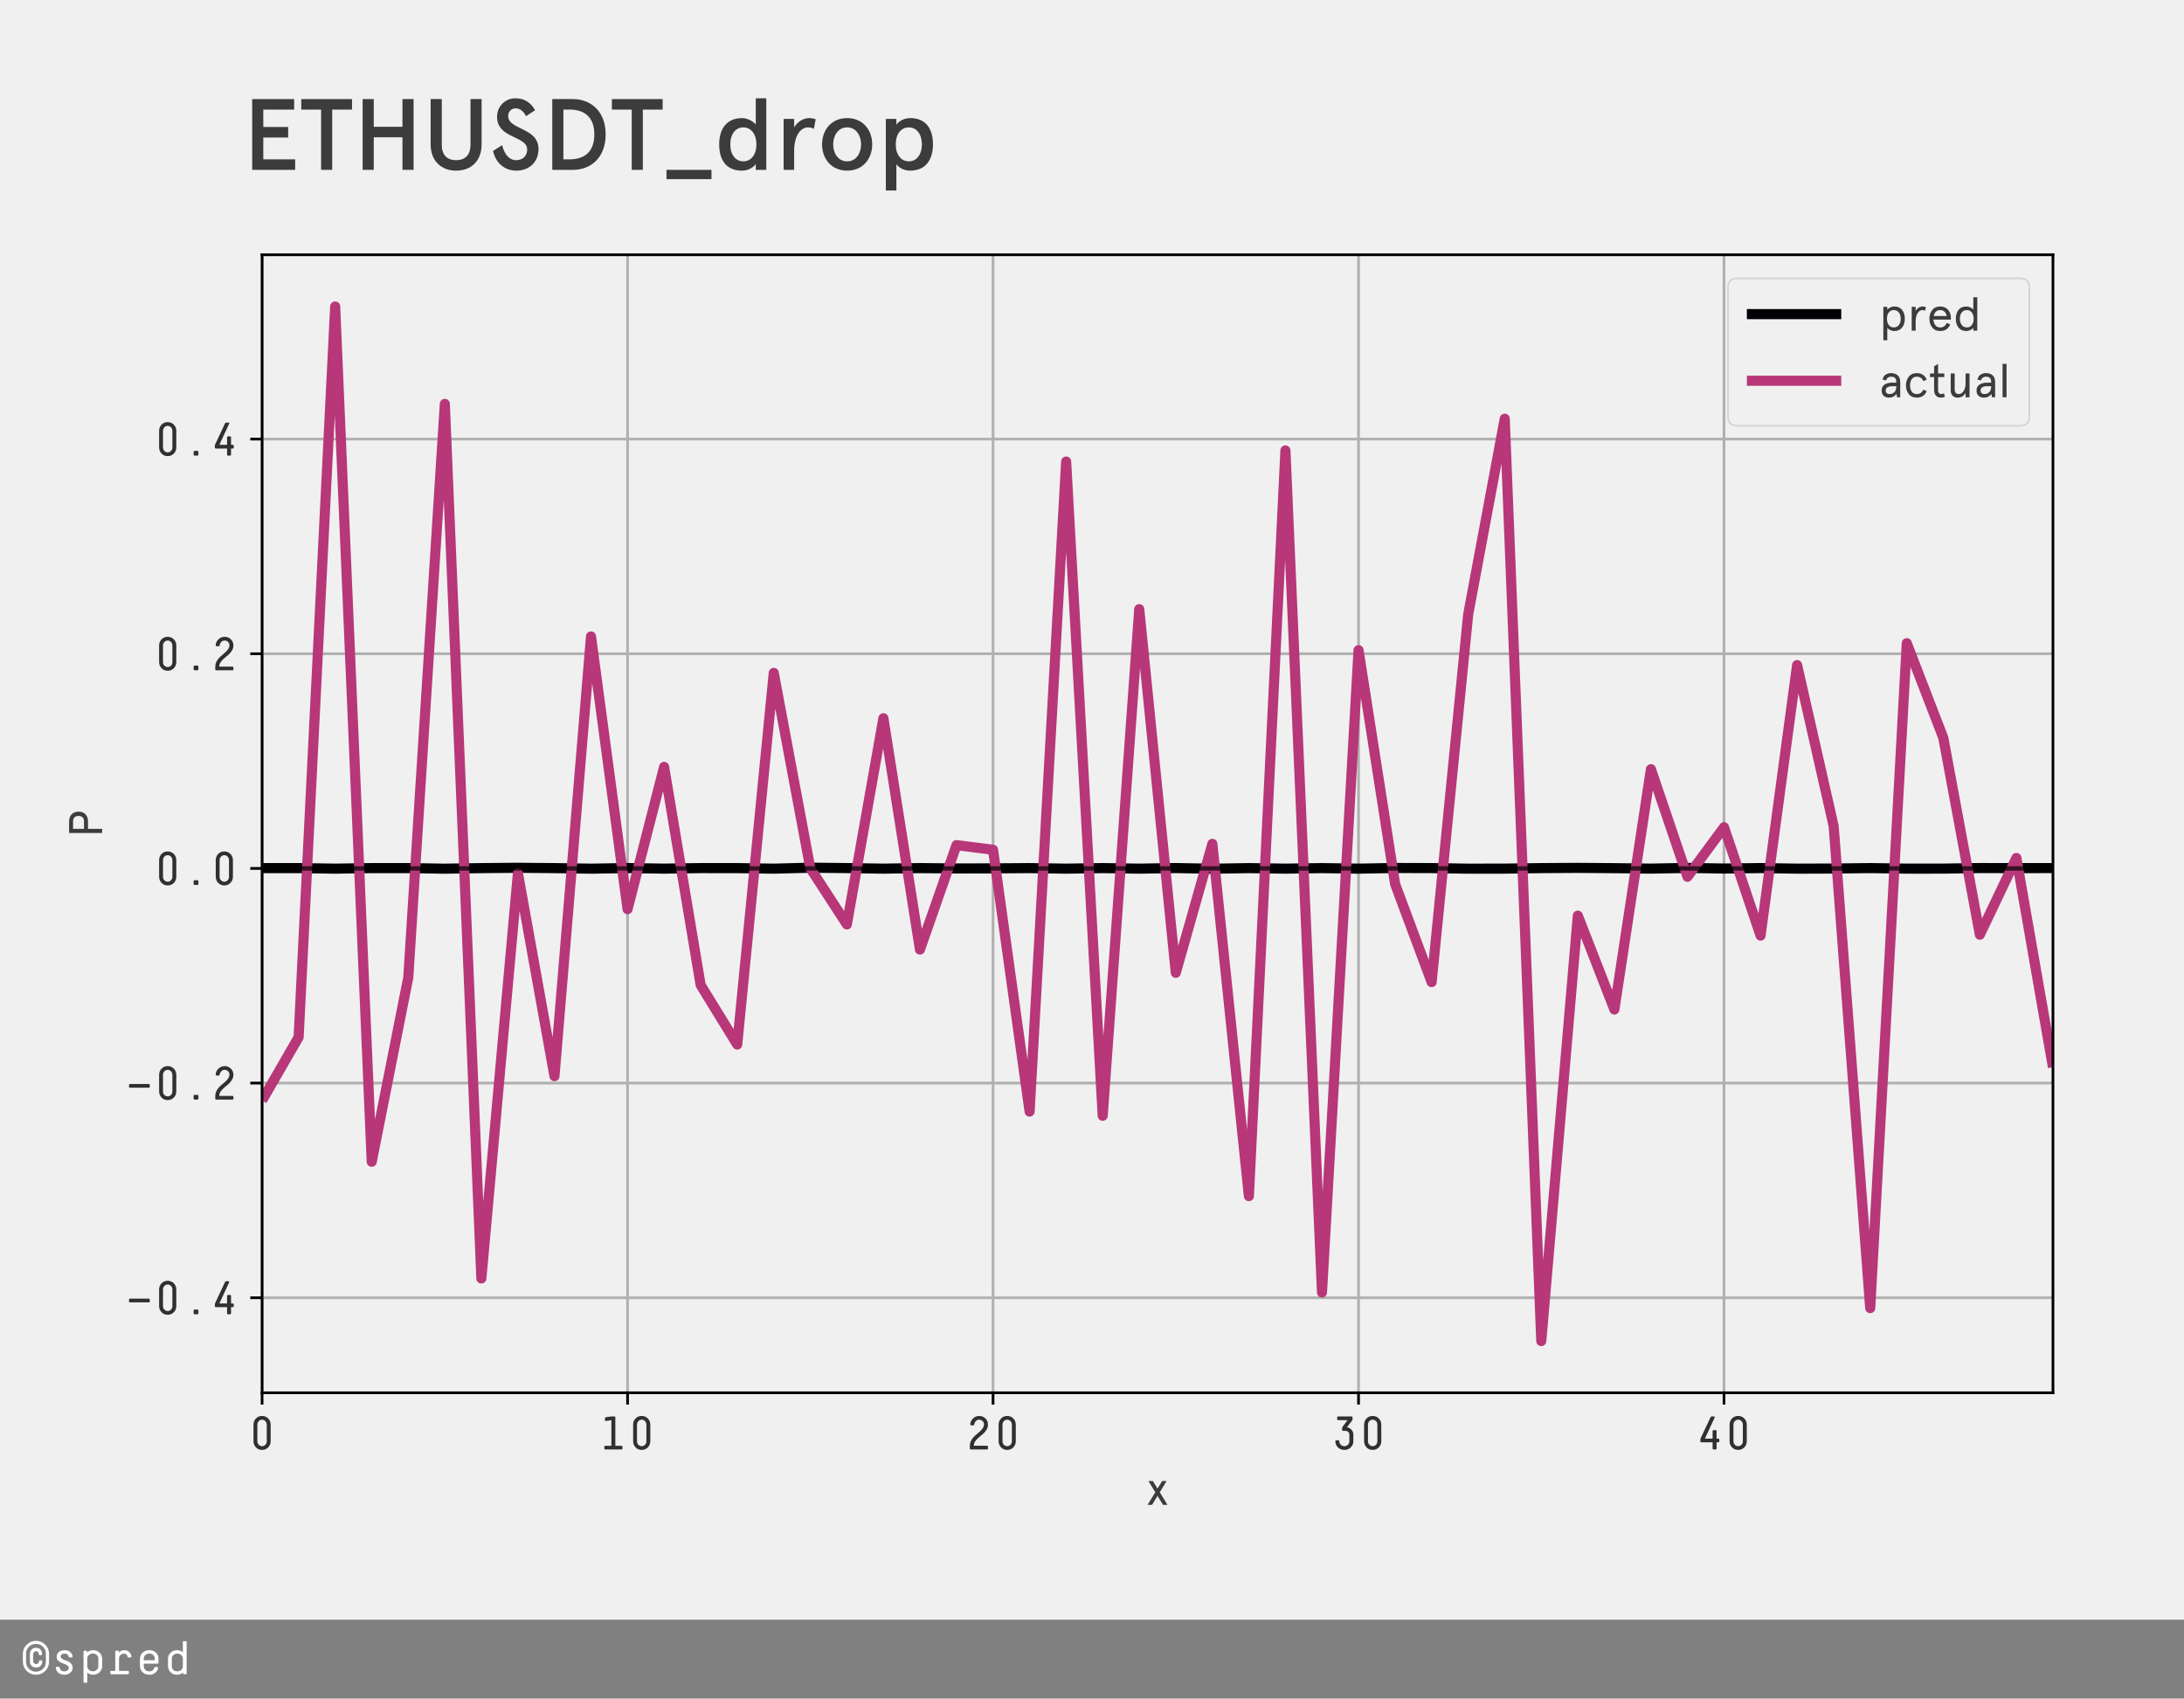
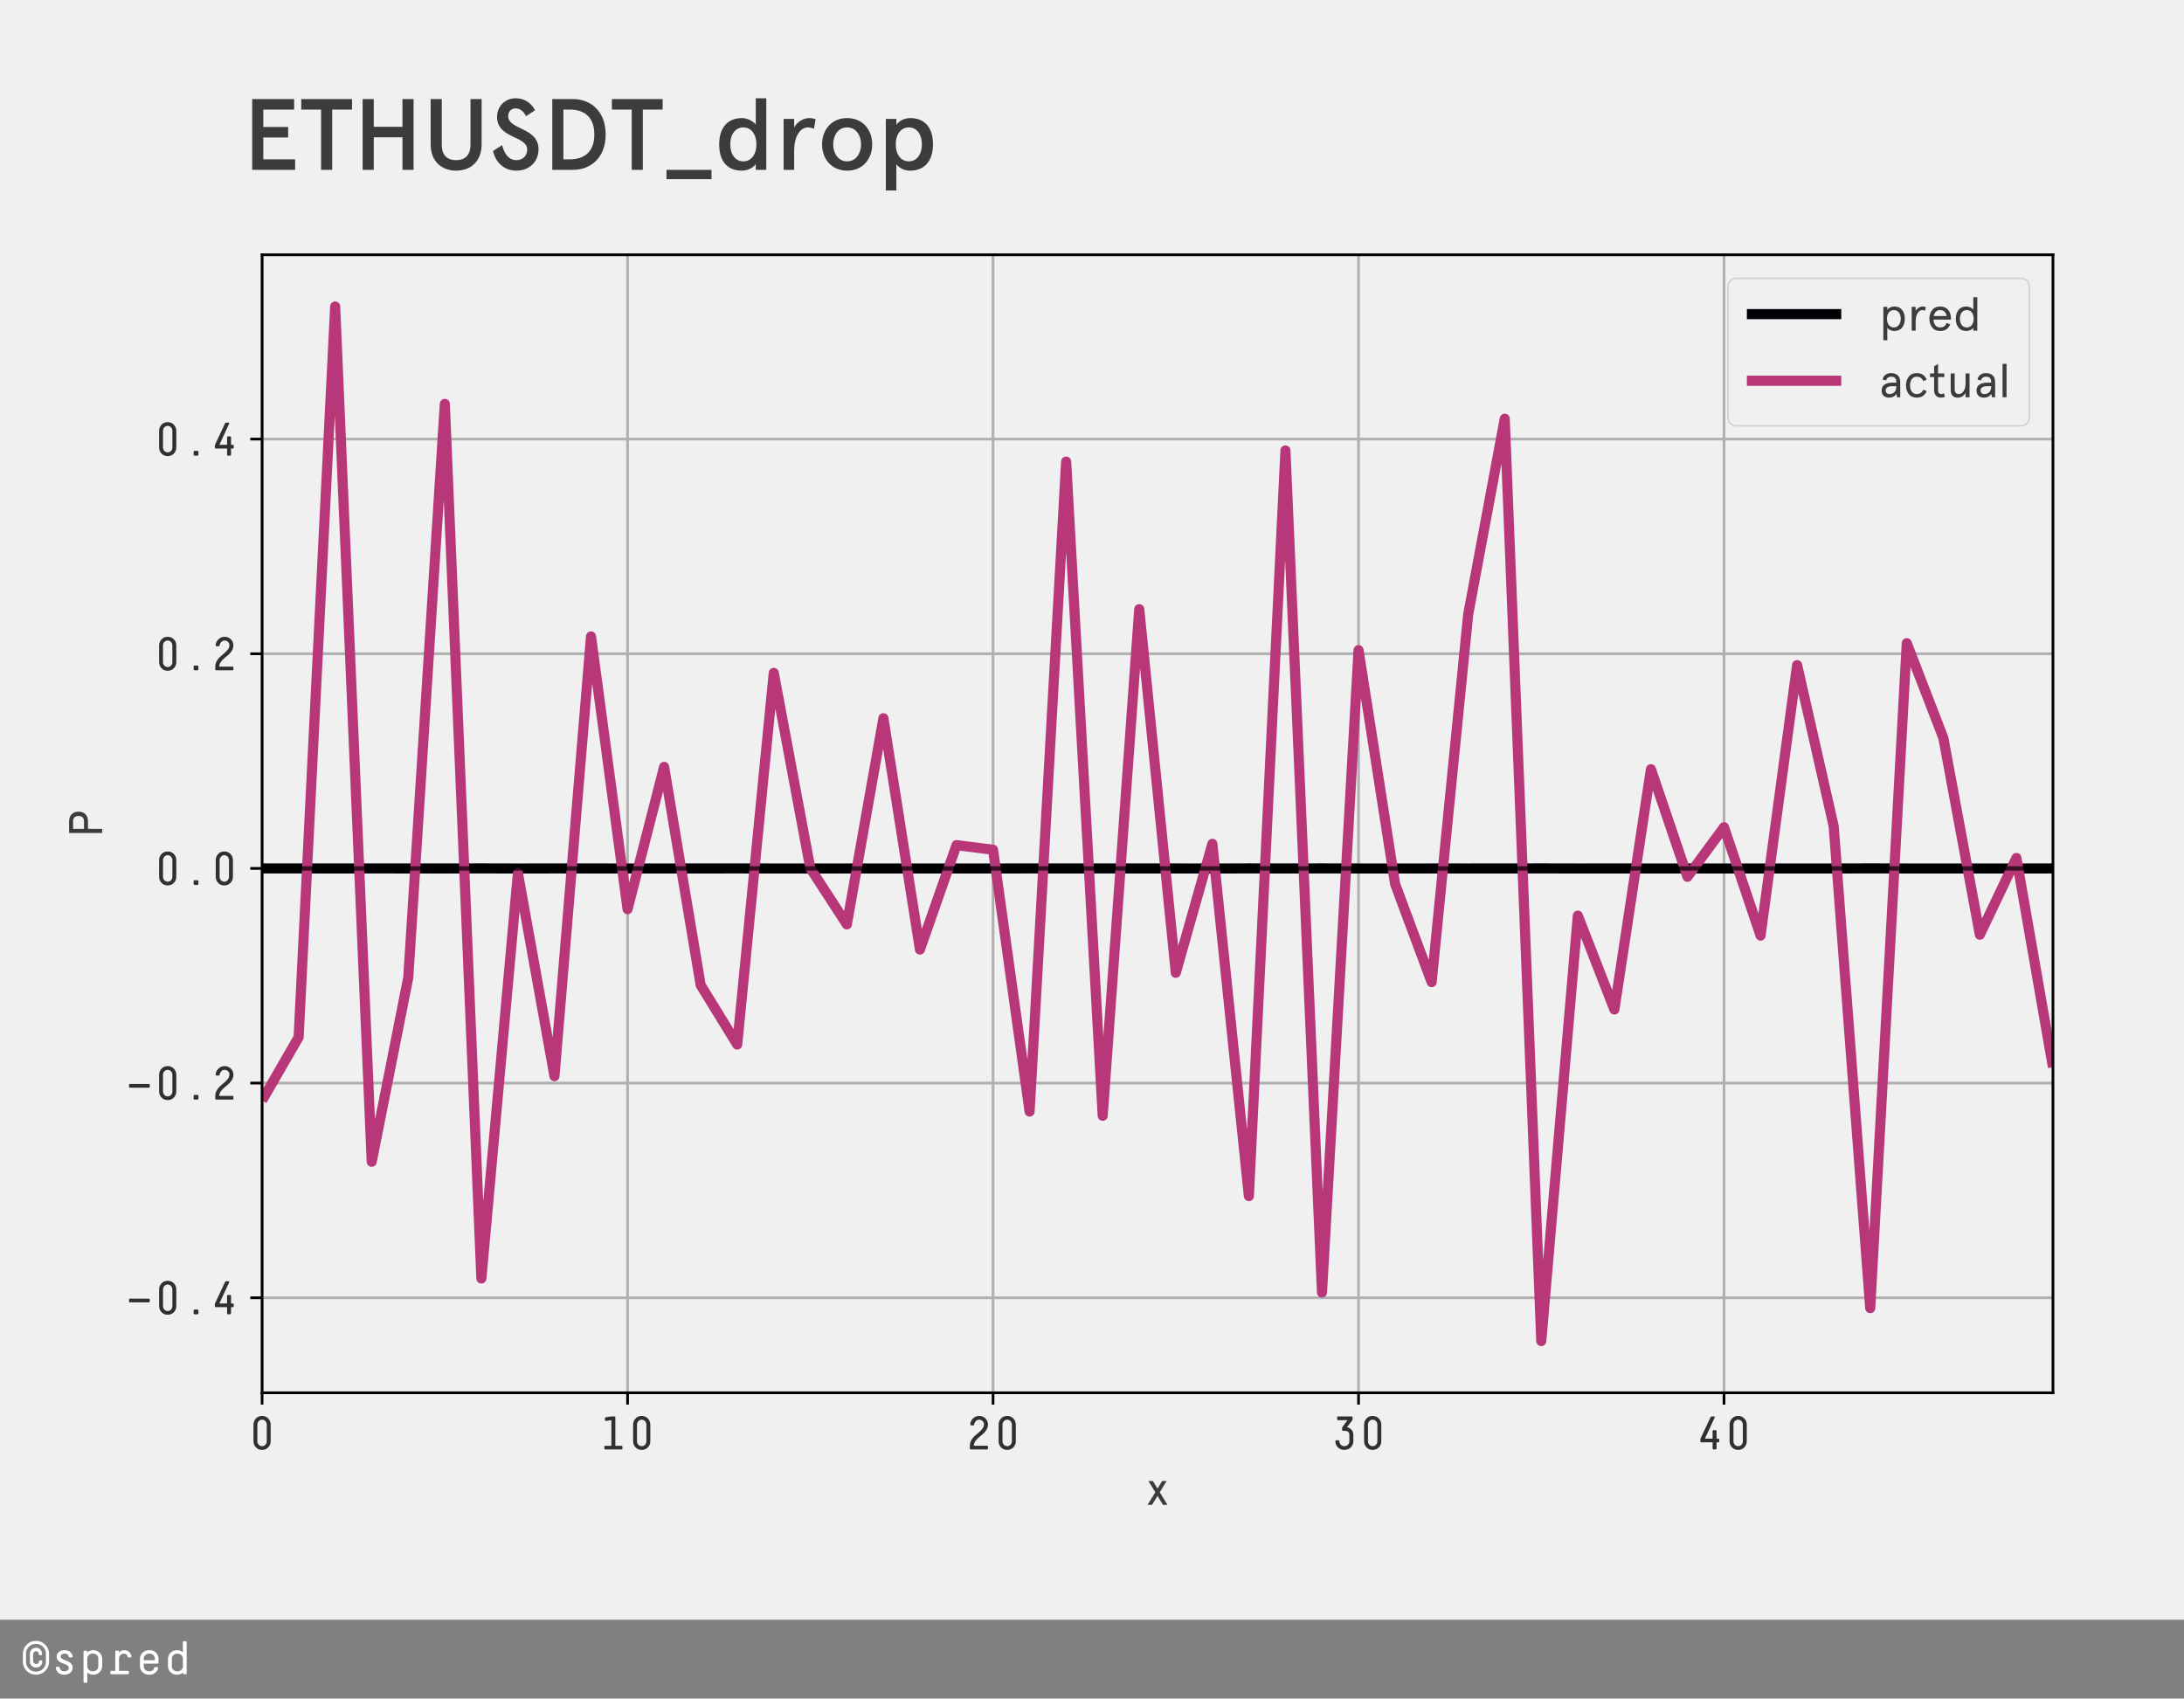
<svg xmlns="http://www.w3.org/2000/svg" xmlns:xlink="http://www.w3.org/1999/xlink" height="504pt" version="1.1" viewBox="0 0 648 504" width="648pt">
  <defs>
    <style type="text/css">
*{stroke-linecap:butt;stroke-linejoin:round;}
  </style>
  </defs>
  <g id="figure_1">
    <g id="patch_1">
      <path d="M 0 504  L 648 504  L 648 0  L 0 0  z " style="fill:#f0f0f0;" />
    </g>
    <g id="axes_1">
      <g id="patch_2">
        <path d="M 77.76 413.28  L 609.12 413.28  L 609.12 75.6  L 77.76 75.6  z " style="fill:#f0f0f0;" />
      </g>
      <g id="matplotlib.axis_1">
        <g id="xtick_1">
          <g id="line2d_1">
-             <path clip-path="url(#pb9cf8cd71c)" d="M 77.76 413.28  L 77.76 75.6  " style="fill:none;stroke:#b0b0b0;stroke-linecap:square;stroke-width:0.8;" />
+             <path clip-path="url(#pe3d183421c)" d="M 77.76 413.28  L 77.76 75.6  " style="fill:none;stroke:#b0b0b0;stroke-linecap:square;stroke-width:0.8;" />
          </g>
          <g id="line2d_2">
            <defs>
-               <path d="M 0 0  L 0 3.5  " id="m54dac45109" style="stroke:#000000;stroke-width:0.8;" />
-             </defs>
-             <g>
-               <use style="stroke:#000000;stroke-width:0.8;" x="77.76" xlink:href="#m54dac45109" y="413.28" />
+               <path d="M 0 0  L 0 3.5  " id="mf7d72e31d0" style="stroke:#000000;stroke-width:0.8;" />
+             </defs>
+             <g>
+               <use style="stroke:#000000;stroke-width:0.8;" x="77.76" xlink:href="#mf7d72e31d0" y="413.28" />
            </g>
          </g>
          <g id="text_1">
            <defs>
              <path d="M 48.203 52.594  L 48.203 17.406  Q 48.203 9.703 42.953 4.344  Q 37.703 -1 29.891 -1  Q 22.094 -1 16.938 4.391  Q 11.797 9.797 11.797 17.5  L 11.797 52.594  Q 11.797 60.297 16.938 65.641  Q 22.094 71 29.891 71  Q 37.703 71 42.953 65.641  Q 48.203 60.297 48.203 52.594  z M 39.906 17.297  L 39.906 52.5  Q 39.906 56.906 37 60  Q 34.094 63.094 29.906 63.094  Q 25.797 63.094 22.891 60  Q 20 56.906 20 52.5  L 20 17.406  Q 20 13 22.891 9.953  Q 25.797 6.906 30 6.906  Q 34.094 6.906 37 9.906  Q 39.906 12.906 39.906 17.297  z " id="DecimaMonoPro-48" />
            </defs>
            <g style="fill:#303030;" transform="translate(73.56 430.0931)scale(0.14 -0.14)">
              <use xlink:href="#DecimaMonoPro-48" />
            </g>
          </g>
        </g>
        <g id="xtick_2">
          <g id="line2d_3">
-             <path clip-path="url(#pb9cf8cd71c)" d="M 186.201 413.28  L 186.201 75.6  " style="fill:none;stroke:#b0b0b0;stroke-linecap:square;stroke-width:0.8;" />
+             <path clip-path="url(#pe3d183421c)" d="M 186.201 413.28  L 186.201 75.6  " style="fill:none;stroke:#b0b0b0;stroke-linecap:square;stroke-width:0.8;" />
          </g>
          <g id="line2d_4">
            <g>
-               <use style="stroke:#000000;stroke-width:0.8;" x="186.201" xlink:href="#m54dac45109" y="413.28" />
+               <use style="stroke:#000000;stroke-width:0.8;" x="186.201" xlink:href="#mf7d72e31d0" y="413.28" />
            </g>
          </g>
          <g id="text_2">
            <defs>
              <path d="M 13.906 68.203  L 25.203 70  L 32.297 70  Q 33 70 33.547 69.5  Q 34.094 69 34.094 68.203  L 34.094 7.703  L 47.297 7.703  Q 48 7.703 48.547 7.141  Q 49.094 6.594 49.094 5.906  L 49.094 1.797  Q 49.094 1 48.547 0.5  Q 48 0 47.297 0  L 12.594 0  Q 11.797 0 11.297 0.5  Q 10.797 1 10.797 1.797  L 10.797 5.906  Q 10.797 6.594 11.297 7.141  Q 11.797 7.703 12.594 7.703  L 25.703 7.703  L 25.703 62.094  L 14.703 60.406  L 14.406 60.406  Q 14 60.297 13.5 60.297  Q 12.094 60.297 12.094 62.094  L 12.094 66.297  Q 12.094 67.797 13.906 68.203  z " id="DecimaMonoPro-49" />
            </defs>
            <g style="fill:#303030;" transform="translate(177.8008 430.0931)scale(0.14 -0.14)">
              <use xlink:href="#DecimaMonoPro-49" />
              <use x="60" xlink:href="#DecimaMonoPro-48" />
            </g>
          </g>
        </g>
        <g id="xtick_3">
          <g id="line2d_5">
-             <path clip-path="url(#pb9cf8cd71c)" d="M 294.642 413.28  L 294.642 75.6  " style="fill:none;stroke:#b0b0b0;stroke-linecap:square;stroke-width:0.8;" />
+             <path clip-path="url(#pe3d183421c)" d="M 294.642 413.28  L 294.642 75.6  " style="fill:none;stroke:#b0b0b0;stroke-linecap:square;stroke-width:0.8;" />
          </g>
          <g id="line2d_6">
            <g>
-               <use style="stroke:#000000;stroke-width:0.8;" x="294.642" xlink:href="#m54dac45109" y="413.28" />
+               <use style="stroke:#000000;stroke-width:0.8;" x="294.642" xlink:href="#mf7d72e31d0" y="413.28" />
            </g>
          </g>
          <g id="text_3">
            <defs>
              <path d="M 11.703 53  Q 11.703 59.703 17.203 65.344  Q 22.703 71 30.594 71  Q 38.406 71 43.797 65.75  Q 49.203 60.5 49.203 52.703  Q 49.203 46.906 46.094 41.75  Q 43 36.594 38.594 32.844  Q 34.203 29.094 29.797 25.438  Q 25.406 21.797 22.297 17.297  Q 19.203 12.797 19.203 7.797  L 47.406 7.797  Q 48.203 7.797 48.703 7.297  Q 49.203 6.797 49.203 6  L 49.203 1.797  Q 49.203 1 48.703 0.5  Q 48.203 0 47.406 0  L 12.594 0  Q 11.797 0 11.297 0.5  Q 10.797 1 10.797 1.797  L 10.797 7.297  Q 10.797 13.906 13.891 19.453  Q 17 25 21.391 28.891  Q 25.797 32.797 30.188 36.391  Q 34.594 40 37.688 44.297  Q 40.797 48.594 40.797 53.297  Q 40.797 57.406 37.75 60.25  Q 34.703 63.094 30.5 63.094  Q 26.094 63.094 23.188 59.688  Q 20.297 56.297 20.094 53  Q 19.906 51 17.797 51  L 14 51  Q 12.906 51 12.297 51.594  Q 11.703 52.203 11.703 53  z " id="DecimaMonoPro-50" />
            </defs>
            <g style="fill:#303030;" transform="translate(286.2416 430.0931)scale(0.14 -0.14)">
              <use xlink:href="#DecimaMonoPro-50" />
              <use x="60" xlink:href="#DecimaMonoPro-48" />
            </g>
          </g>
        </g>
        <g id="xtick_4">
          <g id="line2d_7">
-             <path clip-path="url(#pb9cf8cd71c)" d="M 403.082 413.28  L 403.082 75.6  " style="fill:none;stroke:#b0b0b0;stroke-linecap:square;stroke-width:0.8;" />
+             <path clip-path="url(#pe3d183421c)" d="M 403.082 413.28  L 403.082 75.6  " style="fill:none;stroke:#b0b0b0;stroke-linecap:square;stroke-width:0.8;" />
          </g>
          <g id="line2d_8">
            <g>
-               <use style="stroke:#000000;stroke-width:0.8;" x="403.082" xlink:href="#m54dac45109" y="413.28" />
+               <use style="stroke:#000000;stroke-width:0.8;" x="403.082" xlink:href="#mf7d72e31d0" y="413.28" />
            </g>
          </g>
          <g id="text_4">
            <defs>
              <path d="M 46.203 61.094  L 35.406 47.094  Q 40.797 46.406 44.891 41.953  Q 49 37.5 49 31.5  L 49 17.5  Q 49 9.797 43.5 4.391  Q 38 -1 30 -1  Q 21.797 -1 16.344 4.344  Q 10.906 9.703 10.906 17.406  Q 10.906 18.203 11.5 18.797  Q 12.094 19.406 13.203 19.406  L 17 19.406  Q 19.094 19.406 19.297 17.406  Q 19.297 13 22.391 9.953  Q 25.5 6.906 30 6.906  Q 34.406 6.906 37.5 9.953  Q 40.594 13 40.594 17.406  L 40.594 31.406  Q 40.594 34.594 38.297 36.938  Q 36 39.297 32.703 39.297  L 27.406 39.297  Q 25.203 39.297 25.203 41.594  L 25.203 45  Q 25.203 46.703 26.297 48.203  L 36.594 62.094  L 16.906 62.094  Q 14.703 62.094 14.703 64.406  L 14.703 67.703  Q 14.703 70 16.906 70  L 45.094 70  Q 47.297 70 47.297 67.703  L 47.297 64.297  Q 47.297 62.594 46.203 61.094  z " id="DecimaMonoPro-51" />
            </defs>
            <g style="fill:#303030;" transform="translate(394.6824 430.0931)scale(0.14 -0.14)">
              <use xlink:href="#DecimaMonoPro-51" />
              <use x="60" xlink:href="#DecimaMonoPro-48" />
            </g>
          </g>
        </g>
        <g id="xtick_5">
          <g id="line2d_9">
-             <path clip-path="url(#pb9cf8cd71c)" d="M 511.523 413.28  L 511.523 75.6  " style="fill:none;stroke:#b0b0b0;stroke-linecap:square;stroke-width:0.8;" />
+             <path clip-path="url(#pe3d183421c)" d="M 511.523 413.28  L 511.523 75.6  " style="fill:none;stroke:#b0b0b0;stroke-linecap:square;stroke-width:0.8;" />
          </g>
          <g id="line2d_10">
            <g>
-               <use style="stroke:#000000;stroke-width:0.8;" x="511.523" xlink:href="#m54dac45109" y="413.28" />
+               <use style="stroke:#000000;stroke-width:0.8;" x="511.523" xlink:href="#mf7d72e31d0" y="413.28" />
            </g>
          </g>
          <g id="text_5">
            <defs>
              <path d="M 40.094 67.5  L 19.5 22.906  L 35.797 22.906  L 35.797 38.906  Q 35.797 39.703 36.391 40.297  Q 37 40.906 38.094 40.906  L 42.203 40.906  Q 43 40.906 43.594 40.25  Q 44.203 39.594 44.203 38.906  L 44.203 22.906  L 48 22.906  Q 48.797 22.906 49.391 22.297  Q 50 21.703 50 20.594  L 50 17.406  Q 50 16.297 49.391 15.688  Q 48.797 15.094 48 15.094  L 44.203 15.094  L 44.203 2  Q 44.203 1.203 43.594 0.594  Q 43 0 42.203 0  L 38.094 0  Q 37 0 36.391 0.594  Q 35.797 1.203 35.797 2  L 35.797 15.094  L 12.094 15.094  Q 9.906 15.094 9.906 17.406  L 9.906 21.297  Q 9.906 22.5 11 24.703  L 31.297 68  Q 32.297 70 34 70  L 38.797 70  Q 40.5 70 40.5 68.797  Q 40.5 68.5 40.094 67.5  z " id="DecimaMonoPro-52" />
            </defs>
            <g style="fill:#303030;" transform="translate(503.1233 430.0931)scale(0.14 -0.14)">
              <use xlink:href="#DecimaMonoPro-52" />
              <use x="60" xlink:href="#DecimaMonoPro-48" />
            </g>
          </g>
        </g>
        <g id="text_6">
          <defs>
            <path d="M 3.594 50.406  L 13.094 50.406  L 22.906 34.406  L 32.703 50.406  L 42.203 50.406  L 27.594 26.594  L 44 0  L 34.5 0  L 22.906 18.906  L 11.297 0  L 1.797 0  L 18.203 26.594  z " id="Apercu-120" />
          </defs>
          <g style="opacity:0.75;" transform="translate(340.2342 446.5247)scale(0.14 -0.14)">
            <use xlink:href="#Apercu-120" />
          </g>
        </g>
      </g>
      <g id="matplotlib.axis_2">
        <g id="ytick_1">
          <g id="line2d_11">
-             <path clip-path="url(#pb9cf8cd71c)" d="M 77.76 385.079  L 609.12 385.079  " style="fill:none;stroke:#b0b0b0;stroke-linecap:square;stroke-width:0.8;" />
+             <path clip-path="url(#pe3d183421c)" d="M 77.76 385.079  L 609.12 385.079  " style="fill:none;stroke:#b0b0b0;stroke-linecap:square;stroke-width:0.8;" />
          </g>
          <g id="line2d_12">
            <defs>
-               <path d="M 0 0  L -3.5 0  " id="mb2671eb102" style="stroke:#000000;stroke-width:0.8;" />
-             </defs>
-             <g>
-               <use style="stroke:#000000;stroke-width:0.8;" x="77.76" xlink:href="#mb2671eb102" y="385.079" />
+               <path d="M 0 0  L -3.5 0  " id="m163616c314" style="stroke:#000000;stroke-width:0.8;" />
+             </defs>
+             <g>
+               <use style="stroke:#000000;stroke-width:0.8;" x="77.76" xlink:href="#m163616c314" y="385.079" />
            </g>
          </g>
          <g id="text_7">
            <defs>
              <path d="M 50.203 25.297  L 9.797 25.297  Q 9 25.297 8.5 25.844  Q 8 26.406 8 27.094  L 8 31.297  Q 8 32 8.5 32.547  Q 9 33.094 9.797 33.094  L 50.203 33.094  Q 51 33.094 51.5 32.547  Q 52 32 52 31.297  L 52 27.094  Q 52 26.406 51.5 25.844  Q 51 25.297 50.203 25.297  z " id="DecimaMonoPro-8722" />
              <path d="M 35.094 7.5  L 35.094 2.594  Q 35.094 0 32.5 0  L 27.5 0  Q 24.906 0 24.906 2.594  L 24.906 7.5  Q 24.906 10.094 27.5 10.094  L 32.5 10.094  Q 35.094 10.094 35.094 7.5  z " id="DecimaMonoPro-46" />
            </defs>
            <g style="fill:#303030;" transform="translate(37.16 389.9851)scale(0.14 -0.14)">
              <use xlink:href="#DecimaMonoPro-8722" />
              <use x="60" xlink:href="#DecimaMonoPro-48" />
              <use x="120" xlink:href="#DecimaMonoPro-46" />
              <use x="180" xlink:href="#DecimaMonoPro-52" />
            </g>
          </g>
        </g>
        <g id="ytick_2">
          <g id="line2d_13">
-             <path clip-path="url(#pb9cf8cd71c)" d="M 77.76 321.382  L 609.12 321.382  " style="fill:none;stroke:#b0b0b0;stroke-linecap:square;stroke-width:0.8;" />
+             <path clip-path="url(#pe3d183421c)" d="M 77.76 321.382  L 609.12 321.382  " style="fill:none;stroke:#b0b0b0;stroke-linecap:square;stroke-width:0.8;" />
          </g>
          <g id="line2d_14">
            <g>
-               <use style="stroke:#000000;stroke-width:0.8;" x="77.76" xlink:href="#mb2671eb102" y="321.382" />
+               <use style="stroke:#000000;stroke-width:0.8;" x="77.76" xlink:href="#m163616c314" y="321.382" />
            </g>
          </g>
          <g id="text_8">
            <g style="fill:#303030;" transform="translate(37.16 326.2887)scale(0.14 -0.14)">
              <use xlink:href="#DecimaMonoPro-8722" />
              <use x="60" xlink:href="#DecimaMonoPro-48" />
              <use x="120" xlink:href="#DecimaMonoPro-46" />
              <use x="180" xlink:href="#DecimaMonoPro-50" />
            </g>
          </g>
        </g>
        <g id="ytick_3">
          <g id="line2d_15">
-             <path clip-path="url(#pb9cf8cd71c)" d="M 77.76 257.686  L 609.12 257.686  " style="fill:none;stroke:#b0b0b0;stroke-linecap:square;stroke-width:0.8;" />
+             <path clip-path="url(#pe3d183421c)" d="M 77.76 257.686  L 609.12 257.686  " style="fill:none;stroke:#b0b0b0;stroke-linecap:square;stroke-width:0.8;" />
          </g>
          <g id="line2d_16">
            <g>
-               <use style="stroke:#000000;stroke-width:0.8;" x="77.76" xlink:href="#mb2671eb102" y="257.686" />
+               <use style="stroke:#000000;stroke-width:0.8;" x="77.76" xlink:href="#m163616c314" y="257.686" />
            </g>
          </g>
          <g id="text_9">
            <g style="fill:#303030;" transform="translate(45.56 262.5923)scale(0.14 -0.14)">
              <use xlink:href="#DecimaMonoPro-48" />
              <use x="60" xlink:href="#DecimaMonoPro-46" />
              <use x="120" xlink:href="#DecimaMonoPro-48" />
            </g>
          </g>
        </g>
        <g id="ytick_4">
          <g id="line2d_17">
-             <path clip-path="url(#pb9cf8cd71c)" d="M 77.76 193.989  L 609.12 193.989  " style="fill:none;stroke:#b0b0b0;stroke-linecap:square;stroke-width:0.8;" />
+             <path clip-path="url(#pe3d183421c)" d="M 77.76 193.989  L 609.12 193.989  " style="fill:none;stroke:#b0b0b0;stroke-linecap:square;stroke-width:0.8;" />
          </g>
          <g id="line2d_18">
            <g>
-               <use style="stroke:#000000;stroke-width:0.8;" x="77.76" xlink:href="#mb2671eb102" y="193.989" />
+               <use style="stroke:#000000;stroke-width:0.8;" x="77.76" xlink:href="#m163616c314" y="193.989" />
            </g>
          </g>
          <g id="text_10">
            <g style="fill:#303030;" transform="translate(45.56 198.8959)scale(0.14 -0.14)">
              <use xlink:href="#DecimaMonoPro-48" />
              <use x="60" xlink:href="#DecimaMonoPro-46" />
              <use x="120" xlink:href="#DecimaMonoPro-50" />
            </g>
          </g>
        </g>
        <g id="ytick_5">
          <g id="line2d_19">
-             <path clip-path="url(#pb9cf8cd71c)" d="M 77.76 130.293  L 609.12 130.293  " style="fill:none;stroke:#b0b0b0;stroke-linecap:square;stroke-width:0.8;" />
+             <path clip-path="url(#pe3d183421c)" d="M 77.76 130.293  L 609.12 130.293  " style="fill:none;stroke:#b0b0b0;stroke-linecap:square;stroke-width:0.8;" />
          </g>
          <g id="line2d_20">
            <g>
-               <use style="stroke:#000000;stroke-width:0.8;" x="77.76" xlink:href="#mb2671eb102" y="130.293" />
+               <use style="stroke:#000000;stroke-width:0.8;" x="77.76" xlink:href="#m163616c314" y="130.293" />
            </g>
          </g>
          <g id="text_11">
            <g style="fill:#303030;" transform="translate(45.56 135.1995)scale(0.14 -0.14)">
              <use xlink:href="#DecimaMonoPro-48" />
              <use x="60" xlink:href="#DecimaMonoPro-46" />
              <use x="120" xlink:href="#DecimaMonoPro-52" />
            </g>
          </g>
        </g>
        <g id="text_12">
          <defs>
            <path d="M 34.094 30  L 18.5 30  L 18.5 0  L 9.703 0  L 9.703 70  L 34.094 70  Q 43.906 70 49.406 64.594  Q 54.906 59.203 54.906 50  Q 54.906 40.797 49.406 35.391  Q 43.906 30 34.094 30  z M 34.594 38.406  Q 40 38.406 42.891 41.406  Q 45.797 44.406 45.797 50  Q 45.797 55.594 42.891 58.594  Q 40 61.594 34.594 61.594  L 18.5 61.594  L 18.5 38.406  z " id="Apercu-80" />
          </defs>
          <g style="opacity:0.75;" transform="translate(30.30313 248.5284)rotate(-90)scale(0.14 -0.14)">
            <use xlink:href="#Apercu-80" />
          </g>
        </g>
      </g>
      <g id="line2d_21">
-         <path clip-path="url(#pb9cf8cd71c)" d="M 77.76 257.59  L 88.604 257.59  L 99.448 257.755  L 110.292 257.59  L 121.136 257.589  L 131.98 257.762  L 142.824 257.595  L 153.669 257.496  L 164.513 257.593  L 175.357 257.761  L 186.201 257.583  L 197.045 257.75  L 207.889 257.587  L 218.733 257.593  L 229.577 257.76  L 240.421 257.472  L 251.265 257.584  L 262.109 257.752  L 272.953 257.589  L 283.798 257.697  L 294.642 257.674  L 305.486 257.59  L 316.33 257.758  L 327.174 257.589  L 338.018 257.755  L 348.862 257.576  L 359.706 257.78  L 370.55 257.592  L 381.394 257.756  L 392.238 257.593  L 403.082 257.756  L 413.927 257.556  L 424.771 257.588  L 435.615 257.759  L 446.459 257.745  L 457.303 257.591  L 468.147 257.526  L 478.991 257.607  L 489.835 257.745  L 500.679 257.537  L 511.523 257.72  L 522.367 257.582  L 533.211 257.754  L 544.056 257.719  L 554.9 257.587  L 565.744 257.75  L 576.588 257.741  L 587.432 257.576  L 598.276 257.598  L 609.12 257.582  " style="fill:none;stroke:#000004;stroke-width:3;" />
+         <path clip-path="url(#pe3d183421c)" d="M 77.76 257.687  L 88.604 257.691  L 99.448 257.699  L 110.292 257.684  L 121.136 257.696  L 131.98 257.698  L 142.824 257.68  L 153.669 257.707  L 164.513 257.689  L 175.357 257.7  L 186.201 257.703  L 197.045 257.705  L 207.889 257.696  L 218.733 257.689  L 229.577 257.704  L 240.421 257.711  L 251.265 257.701  L 262.109 257.706  L 272.953 257.702  L 283.798 257.707  L 294.642 257.709  L 305.486 257.687  L 316.33 257.698  L 327.174 257.684  L 338.018 257.7  L 348.862 257.697  L 359.706 257.712  L 370.55 257.682  L 381.394 257.702  L 392.238 257.682  L 403.082 257.702  L 413.927 257.708  L 424.771 257.7  L 435.615 257.701  L 446.459 257.7  L 457.303 257.68  L 468.147 257.704  L 478.991 257.694  L 489.835 257.706  L 500.679 257.708  L 511.523 257.708  L 522.367 257.703  L 533.211 257.702  L 544.056 257.707  L 554.9 257.678  L 565.744 257.701  L 576.588 257.705  L 587.432 257.703  L 598.276 257.706  L 609.12 257.689  " style="fill:none;stroke:#000004;stroke-width:3;" />
      </g>
      <g id="line2d_22">
-         <path clip-path="url(#pb9cf8cd71c)" d="M 77.76 326.542  L 88.604 307.765  L 99.448 90.949  L 110.292 344.73  L 121.136 290.074  L 131.98 119.854  L 142.824 379.363  L 153.669 259.097  L 164.513 319.334  L 175.357 188.854  L 186.201 269.778  L 197.045 227.548  L 207.889 292.304  L 218.733 309.945  L 229.577 199.665  L 240.421 257.609  L 251.265 274.301  L 262.109 213.121  L 272.953 281.767  L 283.798 250.773  L 294.642 252.147  L 305.486 329.829  L 316.33 136.958  L 327.174 331.074  L 338.018 180.761  L 348.862 288.661  L 359.706 250.394  L 370.55 354.923  L 381.394 133.665  L 392.238 383.518  L 403.082 192.925  L 413.927 262.293  L 424.771 291.423  L 435.615 182.317  L 446.459 124.244  L 457.303 397.931  L 468.147 271.698  L 478.991 299.551  L 489.835 228.239  L 500.679 260.173  L 511.523 245.46  L 522.367 277.618  L 533.211 197.355  L 544.056 245.149  L 554.9 388.155  L 565.744 190.854  L 576.588 218.947  L 587.432 277.353  L 598.276 254.586  L 609.12 316.688  " style="fill:none;stroke:#b73779;stroke-width:3;" />
+         <path clip-path="url(#pe3d183421c)" d="M 77.76 326.542  L 88.604 307.765  L 99.448 90.949  L 110.292 344.73  L 121.136 290.074  L 131.98 119.854  L 142.824 379.363  L 153.669 259.097  L 164.513 319.334  L 175.357 188.854  L 186.201 269.778  L 197.045 227.548  L 207.889 292.304  L 218.733 309.945  L 229.577 199.665  L 240.421 257.609  L 251.265 274.301  L 262.109 213.121  L 272.953 281.767  L 283.798 250.773  L 294.642 252.147  L 305.486 329.829  L 316.33 136.958  L 327.174 331.074  L 338.018 180.761  L 348.862 288.661  L 359.706 250.394  L 370.55 354.923  L 381.394 133.665  L 392.238 383.518  L 403.082 192.925  L 413.927 262.293  L 424.771 291.423  L 435.615 182.317  L 446.459 124.244  L 457.303 397.931  L 468.147 271.698  L 478.991 299.551  L 489.835 228.239  L 500.679 260.173  L 511.523 245.46  L 522.367 277.618  L 533.211 197.355  L 544.056 245.149  L 554.9 388.155  L 565.744 190.854  L 576.588 218.947  L 587.432 277.353  L 598.276 254.586  L 609.12 316.688  " style="fill:none;stroke:#b73779;stroke-width:3;" />
      </g>
      <g id="line2d_23">
-         <path clip-path="url(#pb9cf8cd71c)" d="M 77.76 257.686  L 609.12 257.686  " style="fill:none;stroke:#000000;stroke-opacity:0.7;stroke-width:1.3;" />
+         <path clip-path="url(#pe3d183421c)" d="M 77.76 257.686  L 609.12 257.686  " style="fill:none;stroke:#000000;stroke-opacity:0.7;stroke-width:1.3;" />
      </g>
      <g id="patch_3">
        <path d="M 77.76 413.28  L 77.76 75.6  " style="fill:none;stroke:#000000;stroke-linecap:square;stroke-linejoin:miter;stroke-width:0.8;" />
      </g>
      <g id="patch_4">
        <path d="M 609.12 413.28  L 609.12 75.6  " style="fill:none;stroke:#000000;stroke-linecap:square;stroke-linejoin:miter;stroke-width:0.8;" />
      </g>
      <g id="patch_5">
        <path d="M 77.76 413.28  L 609.12 413.28  " style="fill:none;stroke:#000000;stroke-linecap:square;stroke-linejoin:miter;stroke-width:0.8;" />
      </g>
      <g id="patch_6">
        <path d="M 77.76 75.6  L 609.12 75.6  " style="fill:none;stroke:#000000;stroke-linecap:square;stroke-linejoin:miter;stroke-width:0.8;" />
      </g>
      <g id="patch_7">
        <path d="M 0 504  L 648 504  L 648 480.623  L 0 480.623  z " style="fill:#808080;" />
      </g>
      <g id="text_13">
        <defs>
          <path d="M 50.906 25.906  L 50.906 44  Q 50.906 52.406 44.75 58.406  Q 38.594 64.406 30 64.406  Q 21.297 64.406 15.094 58.406  Q 8.906 52.406 8.906 44  L 8.906 25.906  Q 8.906 17.5 15.094 11.453  Q 21.297 5.406 30 5.406  Q 38.594 5.406 44.75 11.453  Q 50.906 17.5 50.906 25.906  z M 57.703 43.203  L 57.703 26.594  Q 57.703 15.203 49.594 7.094  Q 41.5 -1 30 -1  Q 18.406 -1 10.297 7.094  Q 2.203 15.203 2.203 26.594  L 2.203 43.203  Q 2.203 54.594 10.297 62.688  Q 18.406 70.797 30 70.797  Q 41.5 70.797 49.594 62.688  Q 57.703 54.594 57.703 43.203  z M 38.594 29.406  L 41.406 29.406  Q 42.406 29.406 42.906 28.844  Q 43.406 28.297 43.406 27.594  Q 43.406 21.594 39.797 17.938  Q 36.203 14.297 30.406 14.297  Q 24.406 14.297 20.75 17.938  Q 17.094 21.594 17.094 27.094  L 17.094 43.406  Q 17.094 48.703 20.75 52.391  Q 24.406 56.094 30.406 56.094  Q 35.906 56.094 39.406 52.25  Q 42.906 48.406 42.906 42.297  Q 42.906 41.594 42.406 41.047  Q 41.906 40.5 40.906 40.5  L 38.094 40.5  Q 37.094 40.5 36.547 41.047  Q 36 41.594 36 42.297  Q 36 45.203 34.391 47.047  Q 32.797 48.906 30.406 48.906  Q 27.703 48.906 25.797 46.906  Q 23.906 44.906 23.906 42.203  L 23.906 28.203  Q 23.906 25.594 25.797 23.594  Q 27.703 21.594 30.406 21.594  Q 32.906 21.594 34.703 23.188  Q 36.5 24.797 36.5 27.594  Q 36.5 28.297 37.047 28.844  Q 37.594 29.406 38.594 29.406  z " id="DecimaMonoPro-169" />
          <path d="M 30.094 -1  Q 25.297 -1 21.547 0.594  Q 17.797 2.203 15.844 4.594  Q 13.906 7 12.953 9.391  Q 12 11.797 12 14  Q 12 14.797 12.5 15.297  Q 13 15.797 13.797 15.797  L 18.297 15.797  Q 19.906 15.797 20.094 14.094  Q 20.406 11.203 22.797 8.703  Q 25.203 6.203 30.094 6.203  Q 34.297 6.203 36.891 8.297  Q 39.5 10.406 39.5 13.594  Q 39.5 16.5 36.844 18.5  Q 34.203 20.5 30.391 21.844  Q 26.594 23.203 22.844 24.797  Q 19.094 26.406 16.438 29.5  Q 13.797 32.594 13.797 37.094  Q 13.797 43.297 18.438 47.141  Q 23.094 51 30.703 51  Q 38.906 51 43.25 46.5  Q 47.594 42 47.594 37.5  Q 47.594 36.797 47.094 36.25  Q 46.594 35.703 45.797 35.703  L 41.203 35.703  Q 39.703 35.703 39.406 37.406  Q 38.906 40 36.75 41.891  Q 34.594 43.797 30.703 43.797  Q 26.906 43.797 24.547 42.094  Q 22.203 40.406 22.203 37.703  Q 22.203 35 24.844 33.094  Q 27.5 31.203 31.25 29.891  Q 35 28.594 38.703 26.938  Q 42.406 25.297 45.047 21.844  Q 47.703 18.406 47.703 13.406  Q 47.703 7.406 42.594 3.203  Q 37.5 -1 30.094 -1  z " id="DecimaMonoPro-115" />
          <path d="M 42.094 17.094  L 42.094 33.094  Q 42.094 37.703 38.844 40.797  Q 35.594 43.906 30.5 43.906  Q 25.406 43.906 22.047 40.75  Q 18.703 37.594 18.703 33  L 18.703 17.094  Q 18.703 12.5 22.047 9.391  Q 25.406 6.297 30.5 6.297  Q 35.594 6.297 38.844 9.391  Q 42.094 12.5 42.094 17.094  z M 18.703 3.703  L 18.797 -16.203  Q 18.797 -18 16.5 -18  L 13 -18  Q 10.703 -18 10.703 -16.203  L 10.703 48.203  Q 10.703 50 13 50  L 15.906 50  Q 18.203 50 18.203 48.203  L 18.203 45.906  Q 18.594 46.5 19.5 47.344  Q 20.406 48.203 23.75 49.594  Q 27.094 51 31.297 51  Q 39.297 51 44.797 45.641  Q 50.297 40.297 50.297 32.594  L 50.297 17.406  Q 50.297 9.797 44.75 4.391  Q 39.203 -1 31.297 -1  Q 27.406 -1 24.25 0.203  Q 21.094 1.406 19.906 2.594  z " id="DecimaMonoPro-112" />
          <path d="M 37.203 51  Q 44.094 51 48.141 46.453  Q 52.203 41.906 52.203 37.5  Q 52.203 35.703 50.5 35.703  L 45.906 35.703  Q 44.297 35.703 44.094 37.406  Q 43.797 39.797 41.75 41.797  Q 39.703 43.797 36.594 43.797  Q 32.406 43.797 29.203 40.797  Q 26 37.797 26 34  L 26 7.203  L 45.094 7.203  Q 45.797 7.203 46.344 6.703  Q 46.906 6.203 46.906 5.406  L 46.906 1.797  Q 46.906 1 46.344 0.5  Q 45.797 0 45.094 0  L 9.297 0  Q 8.594 0 8.047 0.5  Q 7.5 1 7.5 1.797  L 7.5 5.406  Q 7.5 6.203 8.047 6.703  Q 8.594 7.203 9.297 7.203  L 18 7.203  L 18 48.203  Q 18 50 20.297 50  L 23.5 50  Q 25.797 50 25.797 48.203  L 25.797 45.703  Q 29.797 51 37.203 51  z " id="DecimaMonoPro-114" />
          <path d="M 48.797 13.5  Q 48.797 9.094 43.75 4.047  Q 38.703 -1 30.203 -1  Q 21.203 -1 15.75 4.453  Q 10.297 9.906 10.297 17.5  L 10.297 32.703  Q 10.297 40.203 15.75 45.594  Q 21.203 51 30.203 51  Q 39.203 51 44.453 45.594  Q 49.703 40.203 49.703 32.703  L 49.703 24.797  Q 49.703 23.797 49.047 23.141  Q 48.406 22.5 47.406 22.5  L 18.406 22.5  L 18.406 17  Q 18.406 12.5 21.656 9.297  Q 24.906 6.094 30.203 6.094  Q 38.5 6.094 40.594 13.594  Q 41.094 15.297 42.406 15.297  L 47 15.297  Q 47.797 15.297 48.297 14.75  Q 48.797 14.203 48.797 13.5  z M 18.406 33  L 18.406 29.703  L 41.797 29.703  L 41.797 33  Q 41.797 37.5 38.641 40.641  Q 35.5 43.797 30.203 43.797  Q 24.906 43.797 21.656 40.641  Q 18.406 37.5 18.406 33  z " id="DecimaMonoPro-101" />
          <path d="M 17.906 32.906  L 17.906 16.906  Q 17.906 12.297 21.156 9.188  Q 24.406 6.094 29.5 6.094  Q 34.594 6.094 37.938 9.25  Q 41.297 12.406 41.297 17  L 41.297 32.906  Q 41.297 37.5 37.938 40.594  Q 34.594 43.703 29.5 43.703  Q 24.406 43.703 21.156 40.594  Q 17.906 37.5 17.906 32.906  z M 41.297 46.297  L 41.203 68.203  Q 41.203 70 43.5 70  L 47 70  Q 49.297 70 49.297 68.203  L 49.297 1.797  Q 49.297 0 47 0  L 44.094 0  Q 41.797 0 41.797 1.797  L 41.797 4.094  Q 41.406 3.5 40.5 2.641  Q 39.594 1.797 36.25 0.391  Q 32.906 -1 28.703 -1  Q 20.703 -1 15.203 4.344  Q 9.703 9.703 9.703 17.406  L 9.703 32.594  Q 9.703 40.203 15.25 45.594  Q 20.797 51 28.703 51  Q 32.594 51 35.75 49.797  Q 38.906 48.594 40.094 47.406  z " id="DecimaMonoPro-100" />
        </defs>
        <g style="fill:#ffffff;" transform="translate(6.48 496.8)scale(0.14 -0.14)">
          <use xlink:href="#DecimaMonoPro-169" />
          <use x="60" xlink:href="#DecimaMonoPro-115" />
          <use x="120" xlink:href="#DecimaMonoPro-112" />
          <use x="180" xlink:href="#DecimaMonoPro-114" />
          <use x="240" xlink:href="#DecimaMonoPro-101" />
          <use x="300" xlink:href="#DecimaMonoPro-100" />
        </g>
      </g>
      <g id="text_14">
        <defs>
          <path d="M 9.406 70  L 9.406 0  L 51.906 0  L 51.906 10.406  L 20.406 10.406  L 20.406 32  L 45 32  L 45 42.406  L 20.406 42.406  L 20.406 59.594  L 50.906 59.594  L 50.906 70  z " id="ApercuPro-Medium-69" />
          <path d="M 1.094 59.594  L 20.703 59.594  L 20.703 0  L 31.703 0  L 31.703 59.594  L 51.297 59.594  L 51.297 70  L 1.094 70  z " id="ApercuPro-Medium-84" />
          <path d="M 9.406 0  L 20.406 0  L 20.406 32.203  L 48.797 32.203  L 48.797 0  L 59.797 0  L 59.797 70  L 48.797 70  L 48.797 42.594  L 20.406 42.594  L 20.406 70  L 9.406 70  z " id="ApercuPro-Medium-72" />
          <path d="M 7.5 25.203  C 7.5 8.406 18.406 -0.797 32.703 -0.797  C 47 -0.797 57.906 8.297 57.906 25.203  L 57.906 70  L 46.906 70  L 46.906 24.703  C 46.906 15.203 42.094 9.594 32.703 9.594  C 23.297 9.594 18.5 15.203 18.5 24.703  L 18.5 70  L 7.5 70  z " id="ApercuPro-Medium-85" />
          <path d="M 45.406 59  C 41.703 65.594 35.703 70.797 26.094 70.797  C 15.906 70.797 7.797 63 7.797 52.406  C 7.797 30.797 37.594 33.797 37.594 20.094  C 37.594 13.906 33.203 9.594 26.906 9.594  C 18.906 9.594 14.797 16.594 12.797 24.406  L 3.797 18.703  C 6.297 7.5 14.594 -0.797 26.906 -0.797  C 39.5 -0.797 48.797 7.703 48.797 20.5  C 48.797 42.094 18.797 39.406 18.797 53.203  C 18.797 57.297 21.594 60.797 26.094 60.797  C 30.203 60.797 33.703 58.406 36.5 53.094  z " id="ApercuPro-Medium-83" />
          <path d="M 9.406 70  L 9.406 0  L 30 0  C 46.797 0 62.203 11.406 62.203 35  C 62.203 58.594 46.797 70 30 70  z M 26.797 59.594  C 39 59.594 51 54.094 51 35  C 51 15.906 39 10.406 26.797 10.406  L 20.406 10.406  L 20.406 59.594  z " id="ApercuPro-Medium-68" />
          <path d="M 2.703 -9.203  L 47.203 -9.203  L 47.203 0  L 2.703 0  z " id="ApercuPro-Medium-95" />
          <path d="M 4.906 25.203  C 4.906 9.094 12.5 -0.797 27.406 -0.797  C 34 -0.797 39.406 2.906 41.094 5.797  L 41.094 0  L 51.5 0  L 51.5 70.797  L 41.094 70.797  L 41.094 44.797  C 38.797 48.094 32.594 51.203 27.594 51.203  C 12.5 51.203 4.906 40.797 4.906 25.203  z M 15.906 25.203  C 15.906 35.594 21.297 42 28.797 42  C 36.297 42 41.703 35.594 41.703 25.203  C 41.703 14.797 36.297 8.406 28.797 8.406  C 21.297 8.406 15.906 14.797 15.906 25.203  z " id="ApercuPro-Medium-100" />
          <path d="M 19 0  L 19 18.703  C 19 34.594 25.906 42 32.594 42  C 34.703 42 36.906 41.5 38.5 40.5  L 40.297 50  C 38.797 50.594 36.594 51.203 33.906 51.203  C 28.5 51.203 22.5 48 19 42  L 19 50.406  L 8.594 50.406  L 8.594 0  z " id="ApercuPro-Medium-114" />
          <path d="M 4.906 25.203  C 4.906 11 14.094 -0.797 29.703 -0.797  C 45.297 -0.797 54.5 11 54.5 25.203  C 54.5 39.406 45.297 51.203 29.703 51.203  C 14.094 51.203 4.906 39.406 4.906 25.203  z M 15.906 25.203  C 15.906 33.703 20.594 42 29.703 42  C 38.797 42 43.5 33.703 43.5 25.203  C 43.5 16.703 38.797 8.406 29.703 8.406  C 20.594 8.406 15.906 16.703 15.906 25.203  z " id="ApercuPro-Medium-111" />
          <path d="M 55.203 25.203  C 55.203 41.297 47.594 51.203 32.703 51.203  C 26.094 51.203 20.703 47.5 19 44.594  L 19 50.406  L 8.594 50.406  L 8.594 -20.406  L 19 -20.406  L 19 5.594  C 21.297 2.297 26.297 -0.797 32.5 -0.797  C 47.594 -0.797 55.203 9.594 55.203 25.203  z M 44.203 25.203  C 44.203 14.797 38.797 8.406 31.297 8.406  C 23.797 8.406 18.406 14.797 18.406 25.203  C 18.406 35.594 23.797 42 31.297 42  C 38.797 42 44.203 35.594 44.203 25.203  z " id="ApercuPro-Medium-112" />
        </defs>
        <g style="opacity:0.75;" transform="translate(72 50.4)scale(0.3 -0.3)">
          <use xlink:href="#ApercuPro-Medium-69" />
          <use x="56.847" xlink:href="#ApercuPro-Medium-84" />
          <use x="109.247" xlink:href="#ApercuPro-Medium-72" />
          <use x="178.416" xlink:href="#ApercuPro-Medium-85" />
          <use x="243.8" xlink:href="#ApercuPro-Medium-83" />
          <use x="296.8" xlink:href="#ApercuPro-Medium-68" />
          <use x="364.069" xlink:href="#ApercuPro-Medium-84" />
          <use x="416.469" xlink:href="#ApercuPro-Medium-95" />
          <use x="466.369" xlink:href="#ApercuPro-Medium-100" />
          <use x="526.422" xlink:href="#ApercuPro-Medium-114" />
          <use x="568.122" xlink:href="#ApercuPro-Medium-111" />
          <use x="627.522" xlink:href="#ApercuPro-Medium-112" />
        </g>
      </g>
      <g id="legend_1">
        <g id="patch_8">
          <path d="M 515.504 126.337  L 599.32 126.337  Q 602.12 126.337 602.12 123.537  L 602.12 85.4  Q 602.12 82.6 599.32 82.6  L 515.504 82.6  Q 512.704 82.6 512.704 85.4  L 512.704 123.537  Q 512.704 126.337 515.504 126.337  z " style="fill:#f0f0f0;opacity:0.8;stroke:#cccccc;stroke-linejoin:miter;stroke-width:0.5;" />
        </g>
        <g id="line2d_24">
          <path d="M 518.304 93.212  L 546.304 93.212  " style="fill:none;stroke:#000004;stroke-width:3;" />
        </g>
        <g id="line2d_25" />
        <g id="text_15">
          <defs>
            <path d="M 32.297 -0.797  Q 27.797 -0.797 23.391 1.391  Q 19 3.594 17.594 6  L 17.594 -20.406  L 9.203 -20.406  L 9.203 50.406  L 17.594 50.406  L 17.594 44.203  Q 19.5 47.094 23.641 49.141  Q 27.797 51.203 32.297 51.203  Q 43.094 51.203 48.891 44.047  Q 54.703 36.906 54.703 25.203  Q 54.703 13.5 48.891 6.344  Q 43.094 -0.797 32.297 -0.797  z M 31.5 43.594  Q 24.703 43.594 20.797 38.5  Q 16.906 33.406 16.906 25.203  Q 16.906 17 20.797 11.891  Q 24.703 6.797 31.5 6.797  Q 38.094 6.797 42.094 11.891  Q 46.094 17 46.094 25.203  Q 46.094 33.406 42.094 38.5  Q 38.094 43.594 31.5 43.594  z " id="Apercu-112" />
            <path d="M 39.297 49.703  L 37.594 42.203  Q 34.797 43.594 31.703 43.594  Q 26 43.594 21.797 37.141  Q 17.594 30.703 17.594 19.094  L 17.594 0  L 9.203 0  L 9.203 50.406  L 17.594 50.406  L 17.594 41.797  Q 19.797 46 24 48.594  Q 28.203 51.203 32.406 51.203  Q 36.5 51.203 39.297 49.703  z " id="Apercu-114" />
            <path d="M 51 27.297  L 51 23.406  L 14 23.406  Q 14.406 16 18.047 11.391  Q 21.703 6.797 28.203 6.797  Q 33.5 6.797 36.75 9.141  Q 40 11.5 42.203 16.406  L 49.594 13.203  Q 46.094 5.797 41.047 2.5  Q 36 -0.797 28.203 -0.797  Q 17.297 -0.797 11.344 6.75  Q 5.406 14.297 5.406 25.188  Q 5.406 36.094 11.344 43.641  Q 17.297 51.203 28.203 51.203  Q 38.906 51.203 44.953 44.25  Q 51 37.297 51 27.297  z M 28.203 43.594  Q 22.594 43.594 19.141 40.188  Q 15.703 36.797 14.5 31  L 42.203 31  Q 41 36.703 37.5 40.141  Q 34 43.594 28.203 43.594  z " id="Apercu-101" />
            <path d="M 27.797 51.203  Q 32.297 51.203 36.688 49  Q 41.094 46.797 42.5 44.406  L 42.5 70.797  L 50.906 70.797  L 50.906 0  L 42.5 0  L 42.5 6.203  Q 40.594 3.297 36.438 1.25  Q 32.297 -0.797 27.797 -0.797  Q 17 -0.797 11.203 6.344  Q 5.406 13.5 5.406 25.203  Q 5.406 36.906 11.203 44.047  Q 17 51.203 27.797 51.203  z M 28.594 6.797  Q 35.406 6.797 39.297 11.891  Q 43.203 17 43.203 25.203  Q 43.203 33.406 39.297 38.5  Q 35.406 43.594 28.594 43.594  Q 22 43.594 18 38.5  Q 14 33.406 14 25.203  Q 14 17 18 11.891  Q 22 6.797 28.594 6.797  z " id="Apercu-100" />
          </defs>
          <g style="opacity:0.75;" transform="translate(557.5037 98.11156)scale(0.14 -0.14)">
            <use xlink:href="#Apercu-112" />
            <use x="60.1" xlink:href="#Apercu-114" />
            <use x="101.4" xlink:href="#Apercu-101" />
            <use x="157.4" xlink:href="#Apercu-100" />
          </g>
        </g>
        <g id="line2d_26">
          <path d="M 518.304 112.98  L 546.304 112.98  " style="fill:none;stroke:#b73779;stroke-width:3;" />
        </g>
        <g id="line2d_27" />
        <g id="text_16">
          <defs>
            <path d="M 14.203 14.5  Q 14.203 10.906 16.344 8.844  Q 18.5 6.797 22.5 6.797  Q 28.203 6.797 32.391 10.547  Q 36.594 14.297 36.594 22.203  L 36.594 23.406  L 27.594 23.406  Q 21.203 23.406 17.703 21.094  Q 14.203 18.797 14.203 14.5  z M 45 32.203  L 45 0  L 38.406 0  L 37 7.094  Q 31.5 -0.797 21.203 -0.797  Q 14.406 -0.797 10 3  Q 5.594 6.797 5.594 14.5  Q 5.594 22.5 11.688 26.75  Q 17.797 31 28.406 31  L 36.594 31  L 36.594 33.203  Q 36.594 43.594 25.594 43.594  Q 21.594 43.594 18.75 41.5  Q 15.906 39.406 15.094 35.703  L 7.703 37.406  Q 8.703 43.797 13.594 47.5  Q 18.5 51.203 25.594 51.203  Q 34.406 51.203 39.703 46.5  Q 45 41.797 45 32.203  z " id="Apercu-97" />
            <path d="M 42.094 16.094  L 49.406 13.094  Q 43.297 -0.797 28.297 -0.797  Q 17.297 -0.797 11.344 6.75  Q 5.406 14.297 5.406 25.188  Q 5.406 36.094 11.344 43.641  Q 17.297 51.203 28.297 51.203  Q 43.297 51.203 49.406 37.297  L 42.094 34.297  Q 38.094 43.594 28.297 43.594  Q 21.297 43.594 17.641 38.438  Q 14 33.297 14 25.188  Q 14 17.094 17.641 11.938  Q 21.297 6.797 28.297 6.797  Q 38.094 6.797 42.094 16.094  z " id="Apercu-99" />
            <path d="M 2.5 42.797  L 2.5 50.406  L 11.203 50.406  L 11.203 65.5  L 19.594 70.797  L 19.594 50.406  L 32.797 50.406  L 32.797 42.797  L 19.594 42.797  L 19.594 15.094  Q 19.594 11.094 21.344 8.938  Q 23.094 6.797 26.297 6.797  Q 29.594 6.797 32 8.406  L 34 1.094  Q 30.703 -0.797 25.797 -0.797  Q 19.094 -0.797 15.141 3.391  Q 11.203 7.594 11.203 15.797  L 11.203 42.797  z " id="Apercu-116" />
            <path d="M 8.594 14.906  L 8.594 50.406  L 17 50.406  L 17 17.094  Q 17 6.797 25.703 6.797  Q 31.594 6.797 35.844 13  Q 40.094 19.203 40.094 29.297  L 40.094 50.406  L 48.5 50.406  L 48.5 0  L 40.094 0  L 40.094 9.297  Q 34.406 -0.797 23.406 -0.797  Q 16.5 -0.797 12.547 3.297  Q 8.594 7.406 8.594 14.906  z " id="Apercu-117" />
            <path d="M 9 70.797  L 17.406 70.797  L 17.406 0  L 9 0  z " id="Apercu-108" />
          </defs>
          <g style="opacity:0.75;" transform="translate(557.5037 117.88)scale(0.14 -0.14)">
            <use xlink:href="#Apercu-97" />
            <use x="51.8" xlink:href="#Apercu-99" />
            <use x="105.616" xlink:href="#Apercu-116" />
            <use x="143.4" xlink:href="#Apercu-117" />
            <use x="201.1" xlink:href="#Apercu-97" />
            <use x="252.9" xlink:href="#Apercu-108" />
          </g>
        </g>
      </g>
    </g>
  </g>
  <defs>
-     <clipPath id="pb9cf8cd71c">
+     <clipPath id="pe3d183421c">
      <rect height="337.68" width="531.36" x="77.76" y="75.6" />
    </clipPath>
  </defs>
</svg>
